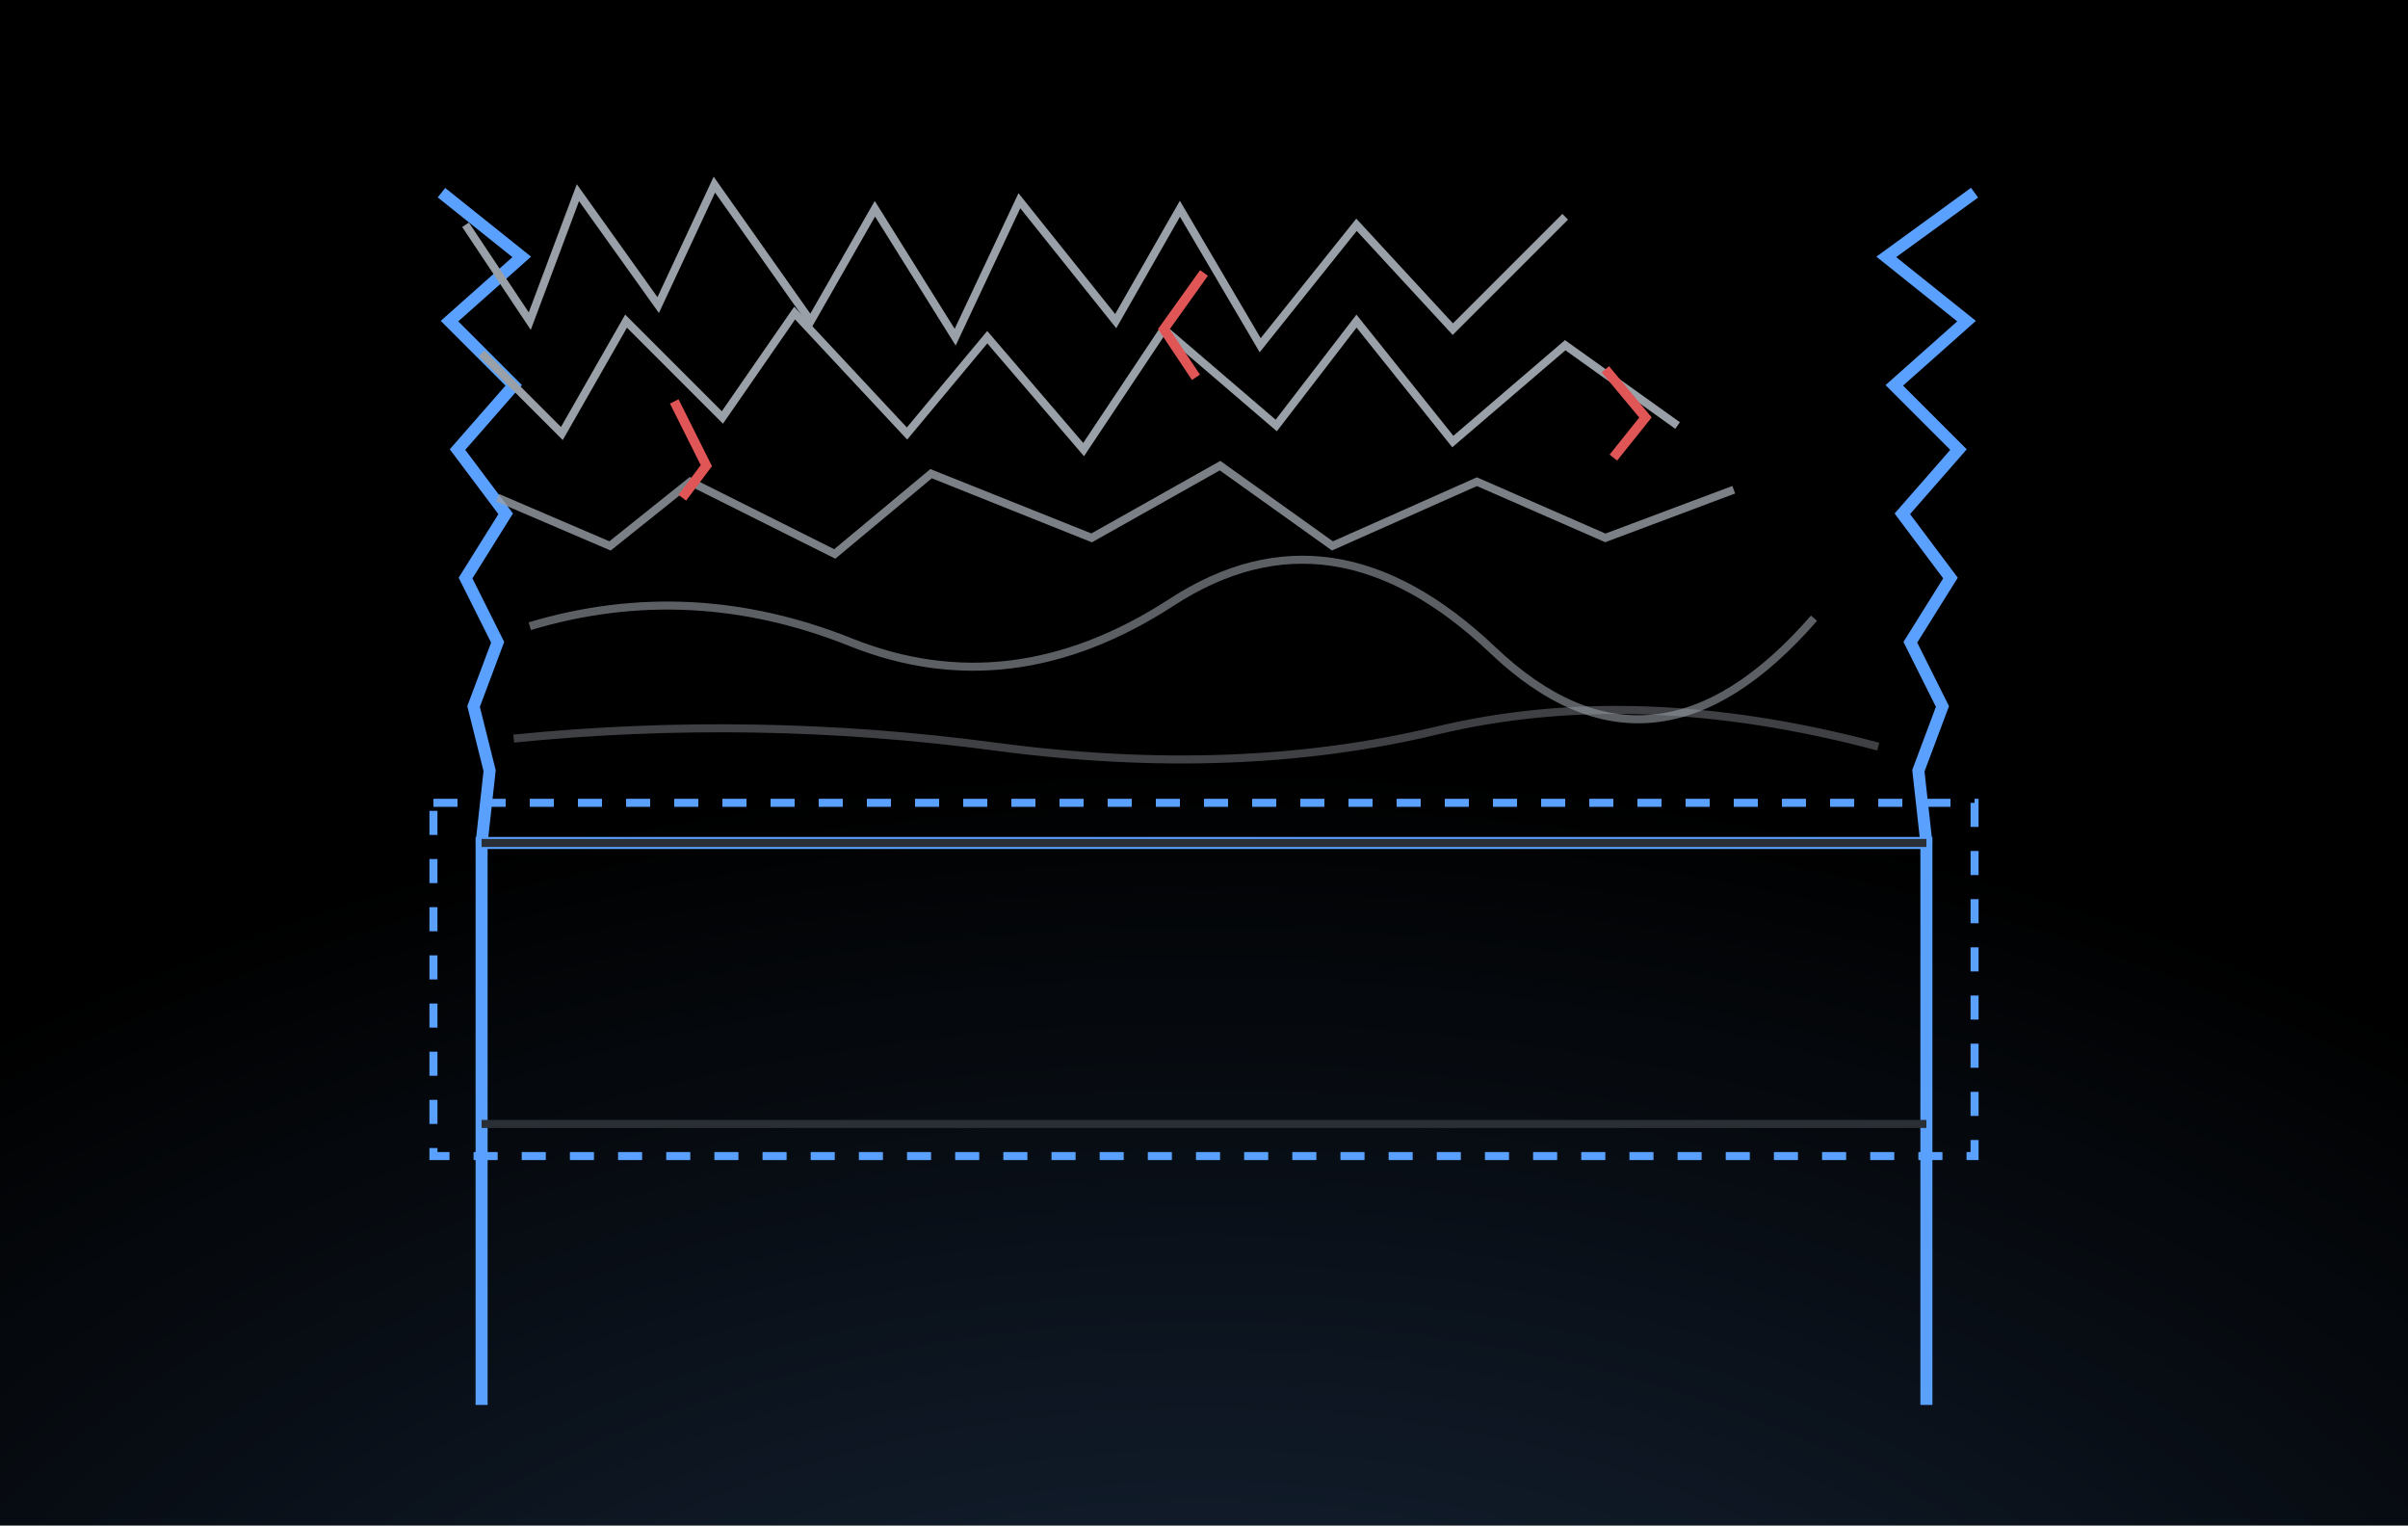
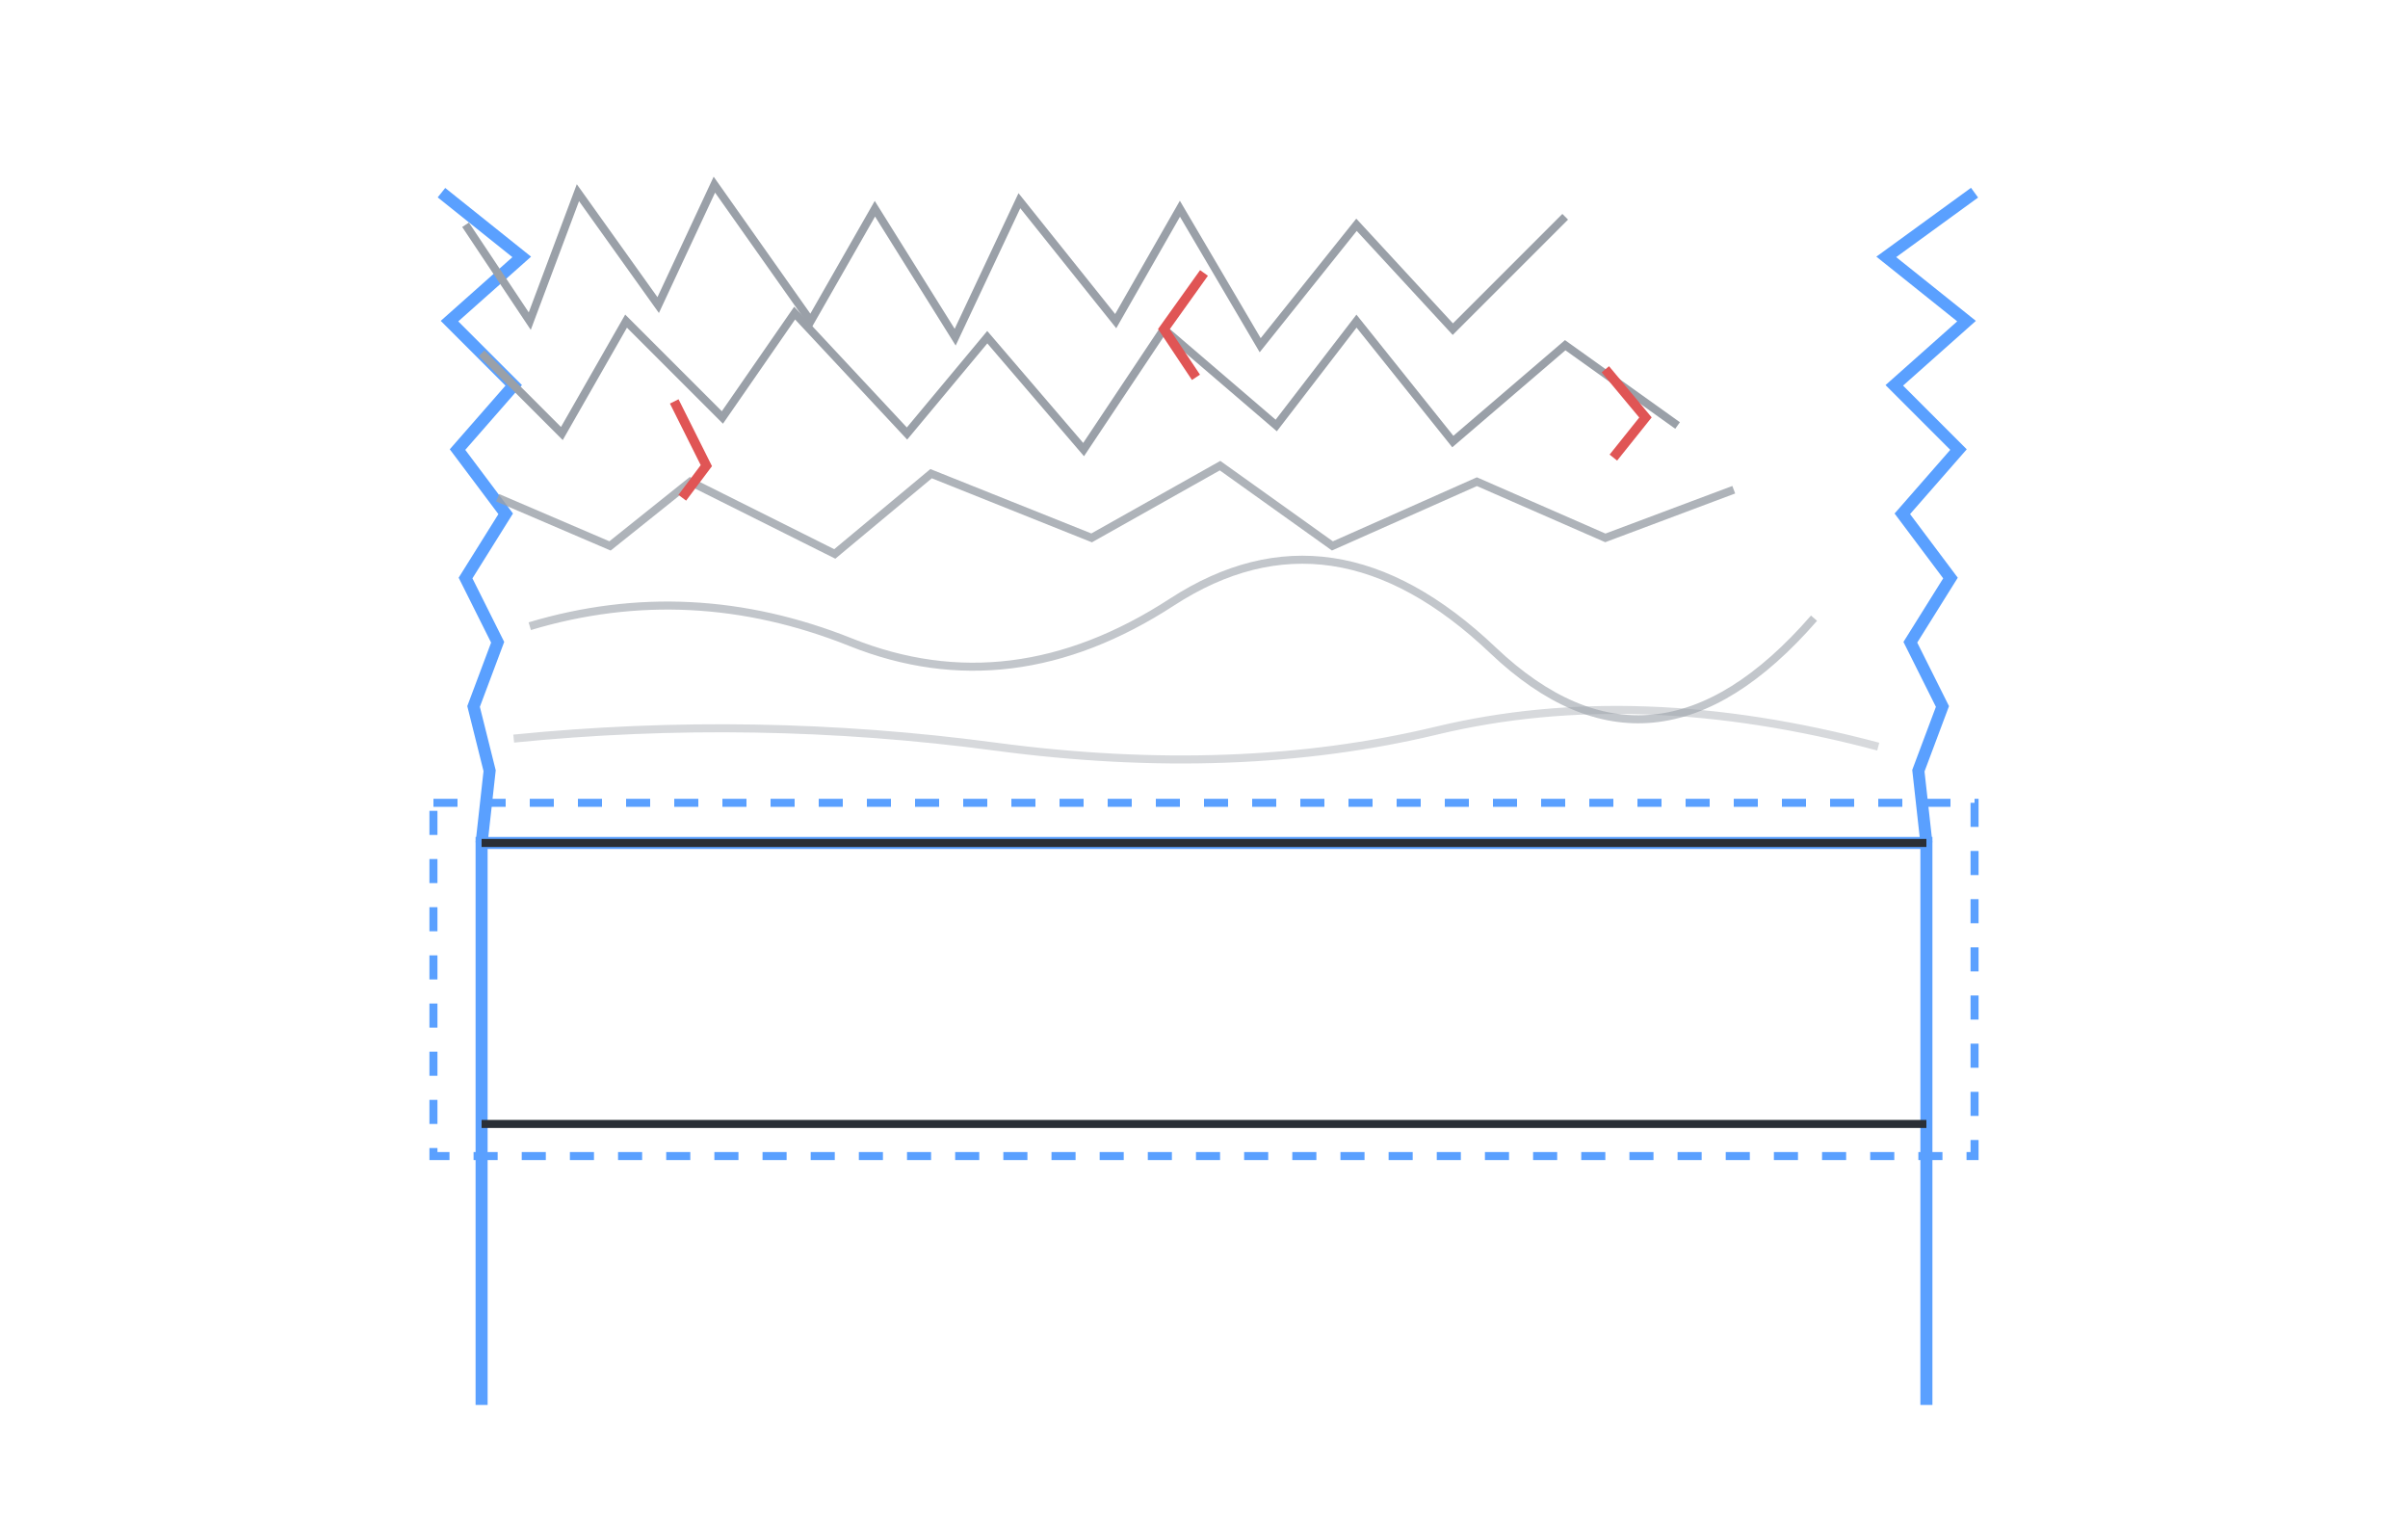
<svg xmlns="http://www.w3.org/2000/svg" width="300" height="190" viewBox="0 0 300 190">
-   <rect width="300" height="190" fill="#000" />
-   <defs>
-     <radialGradient id="h" cx="50%" cy="130%" r="80%">
-       <stop offset="0" stop-color="#1a2b42" />
-       <stop offset="1" stop-color="#000" />
-     </radialGradient>
-   </defs>
-   <rect width="300" height="190" fill="url(#h)" />
  <path d="M60 175V105H240V175" stroke="#5AA0FF" stroke-width="1.5" fill="none" />
  <path d="M60 105L61 96L59 88L62 80L58 72L63 64L57 56L64 48L56 40L65 32L55 24M240 105L239 96L242 88L238 80L243 72L237 64L244 56L236 48L245 40L235 32L246 24" stroke="#5AA0FF" stroke-width="1.5" fill="none" />
  <g stroke="#9aa0a8" stroke-width="1" fill="none">
    <path d="M64 92q30 -3 60 1t55 -2t55 2" opacity=".4" />
    <path d="M66 78q20 -6 40 2t40 -5t40 6t40 -4" opacity=".6" />
    <path d="M62 62l14 6l10-8l18 9l12-10l20 8l16-9l14 10l18-8l16 7l16-6" opacity=".8" />
    <path d="M60 44l10 10l8-14l12 12l9-13l14 15l10-12l12 14l10-15l14 12l10-13l12 15l14-12l14 10" />
    <path d="M58 28l8 12l6-16l10 14l7-15l12 17l8-14l10 16l8-17l12 15l8-14l10 17l12-15l12 13l14-14" />
  </g>
  <path d="M84 50l4 8l-3 4M150 34l-5 7l4 6M200 46l5 6l-4 5" stroke="#e05555" stroke-width="1.2" fill="none" />
  <path d="M60 140h180M60 105h180" stroke="#2a2f36" />
  <rect x="54" y="100" width="192" height="44" fill="none" stroke="#5AA0FF" stroke-dasharray="3 3" />
</svg>
